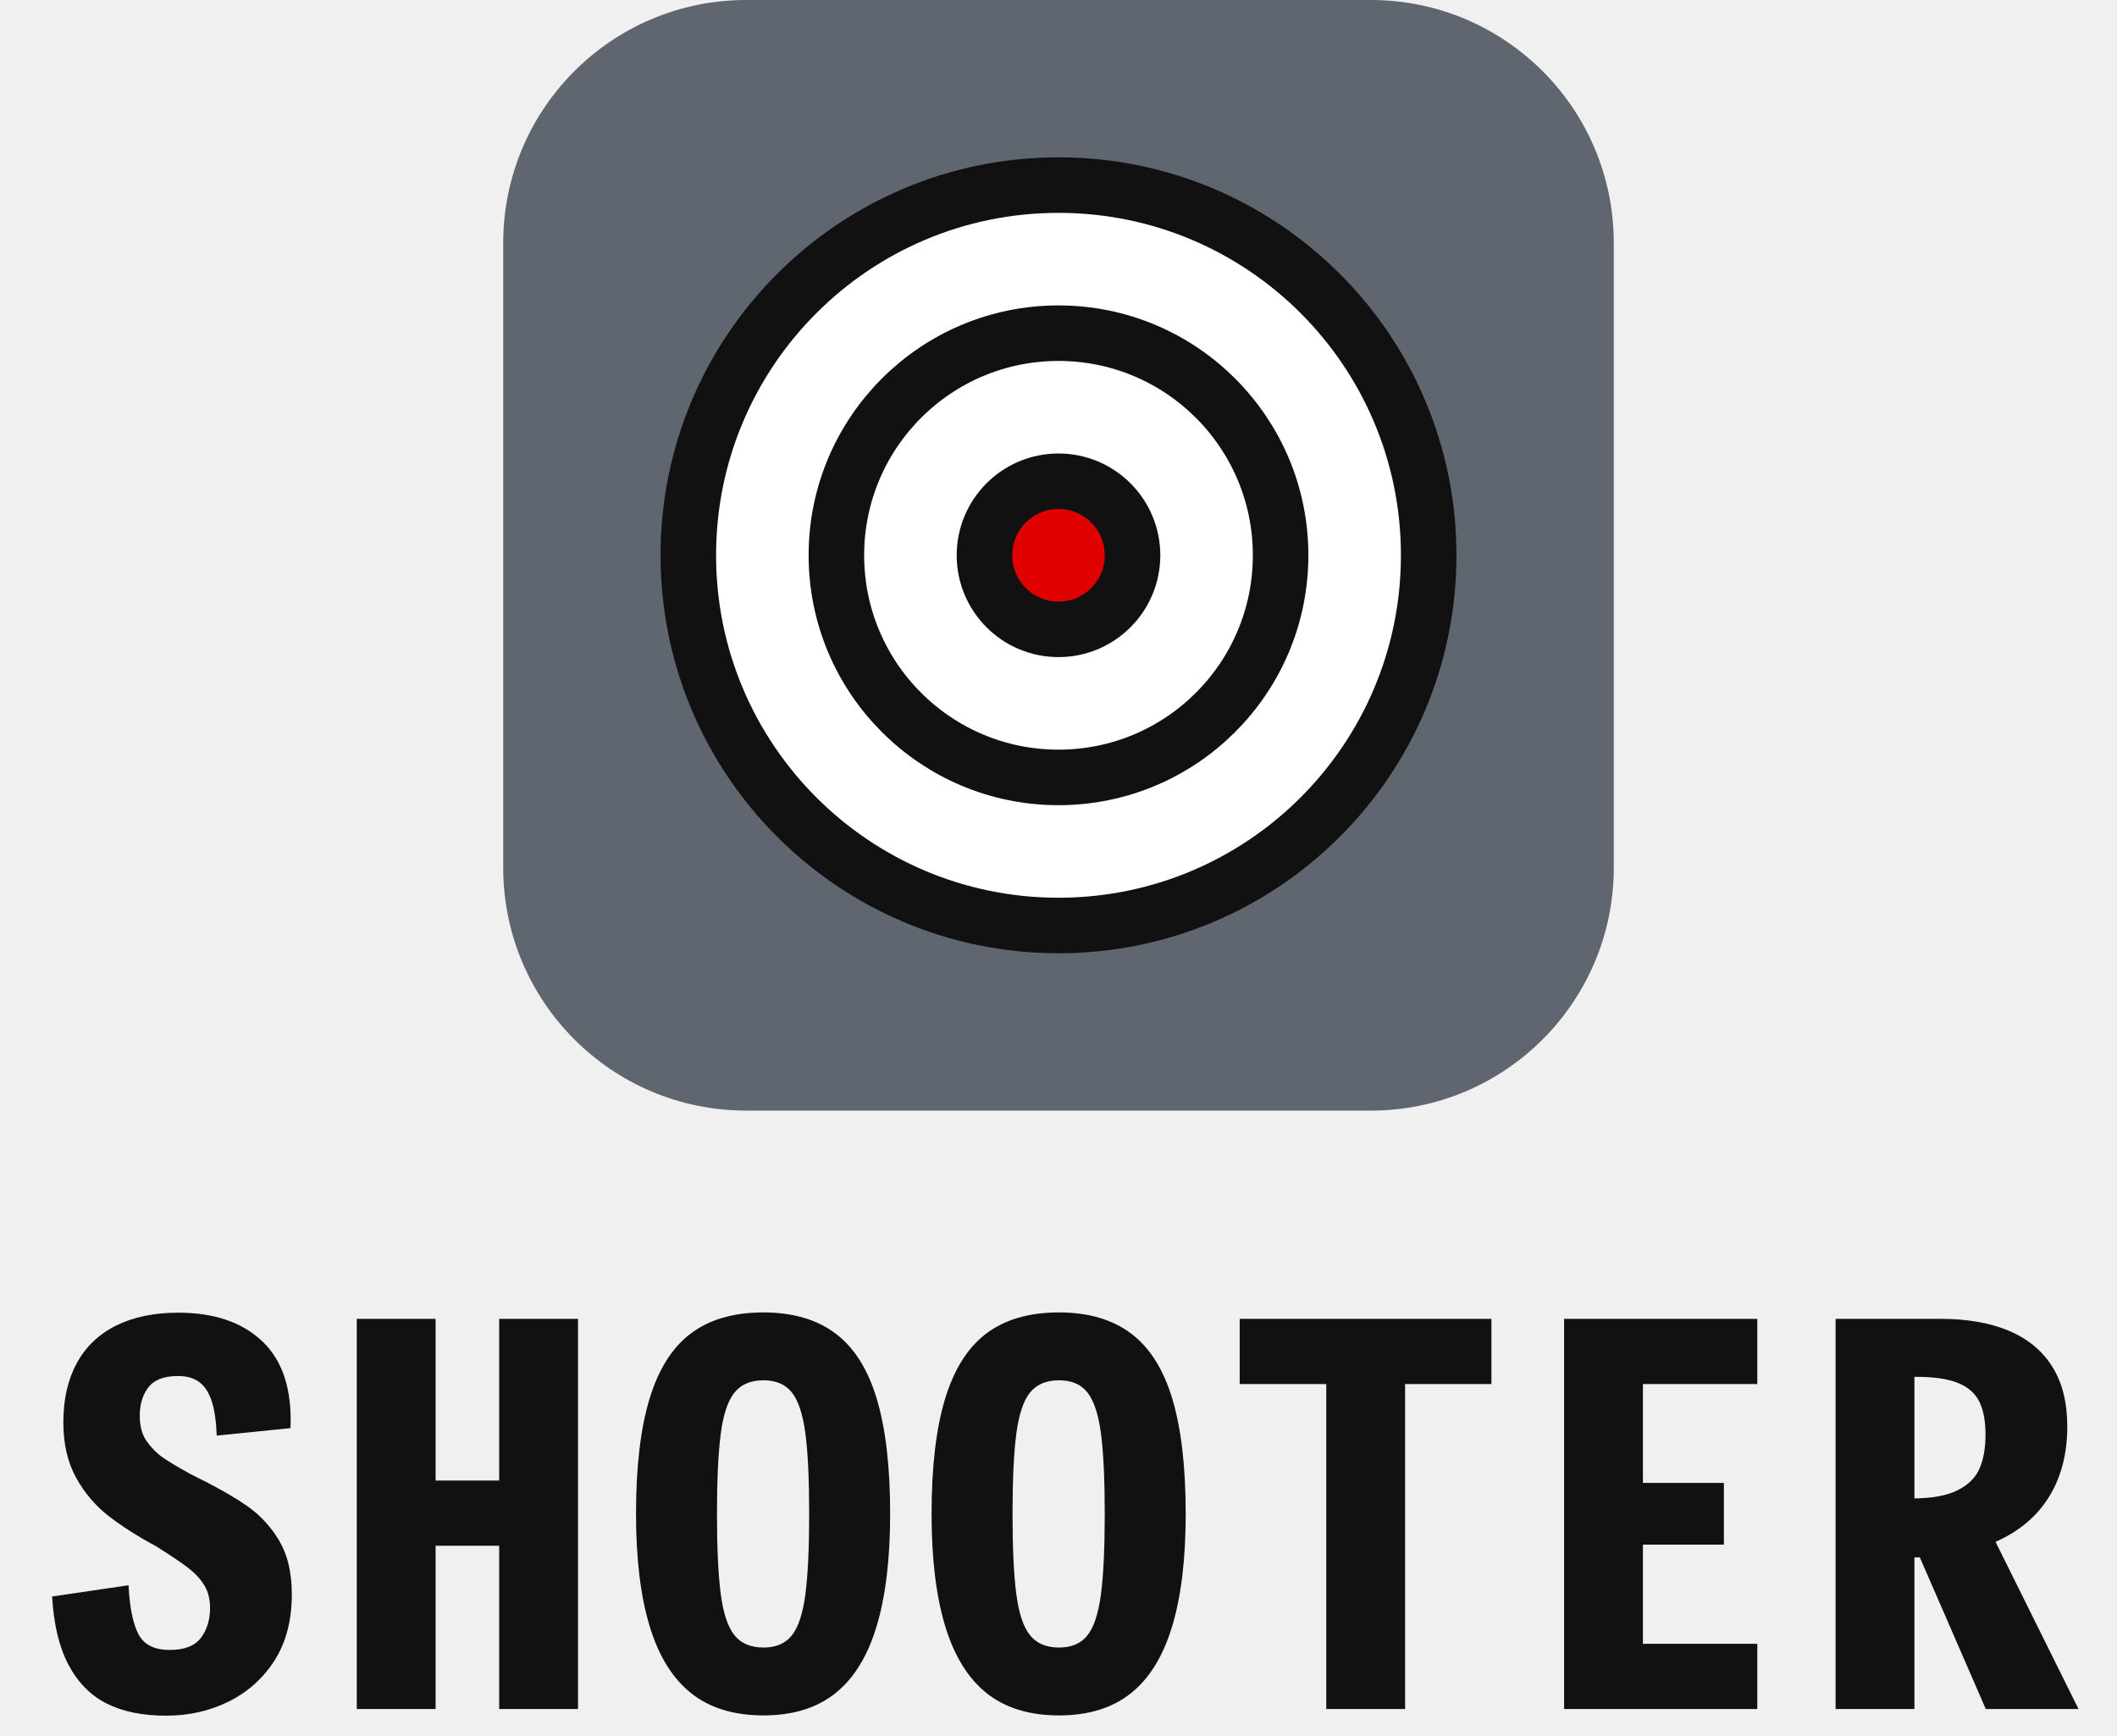
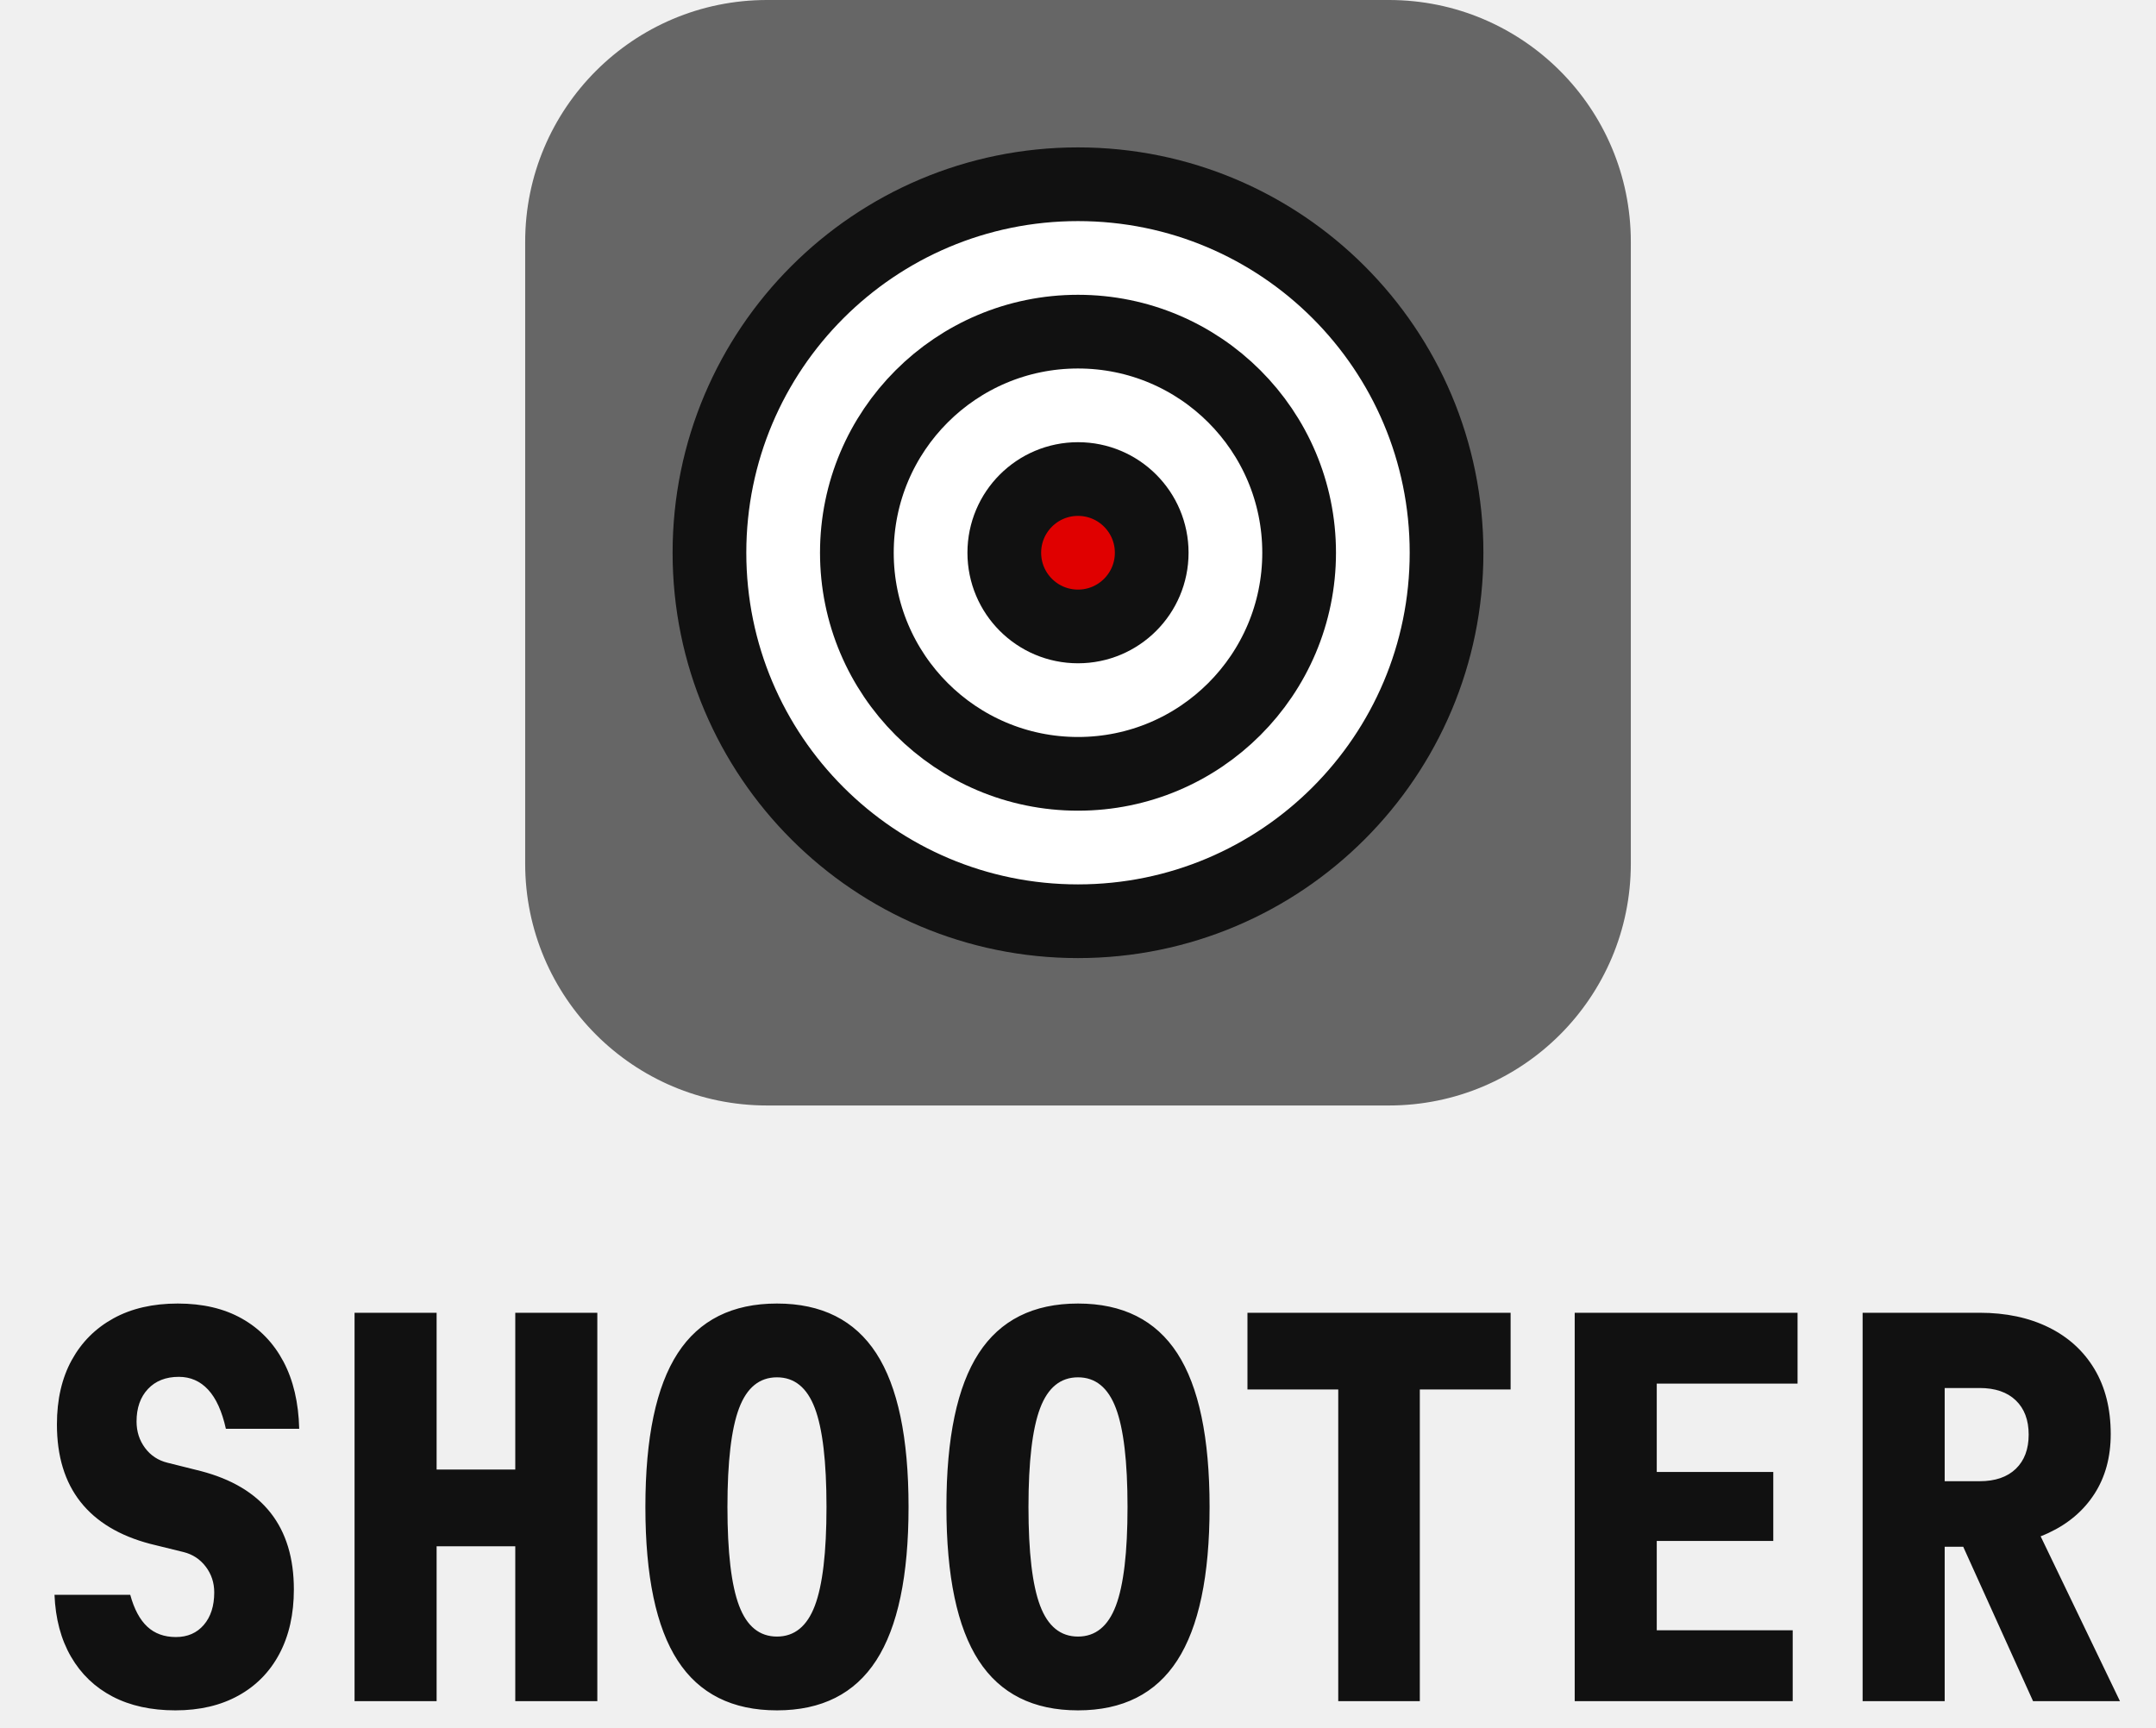
- <svg xmlns="http://www.w3.org/2000/svg" width="305" height="250" viewBox="0 0 305 250">
-   <rect x="72.5" width="160" height="160" rx="35" fill="#5f6670" />
-   <g transform="translate(88.500 16.000) scale(5.33333)" fill="none" stroke="none" stroke-width="1.5" stroke-linecap="round" stroke-linejoin="round">
+ <svg xmlns="http://www.w3.org/2000/svg" width="312" height="250" viewBox="0 0 312 250">
+   <rect x="76.0" width="160" height="160" rx="35" fill="#666666" />
+   <g transform="translate(92.000 16.000) scale(5.33333)" fill="none" stroke="none" stroke-width="2" stroke-linecap="round" stroke-linejoin="round">
    <circle cx="12" cy="12" r="10" fill="#ffffff" stroke="#111111" />
    <circle cx="12" cy="12" r="6" fill="none" stroke="#111111" />
    <circle cx="12" cy="12" r="2" fill="#e00000" stroke="#111111" />
  </g>
-   <path fill="#111111" d="M25.643 198.239Q22.64 198.239 21.388 199.856Q20.137 201.473 20.137 203.976Q20.137 206.247 21.157 207.672Q22.178 209.096 23.487 210.001Q24.796 210.906 27.452 212.369Q32.65 214.91 35.556 216.931Q38.463 218.952 40.253 222.013Q42.044 225.074 42.044 229.694Q42.044 235.315 39.56 239.203Q37.077 243.091 32.958 245.132Q28.838 247.173 23.949 247.173Q18.867 247.173 15.402 245.44Q11.937 243.708 9.896 239.896Q7.856 236.085 7.509 230.002L18.52 228.385Q18.751 233.082 19.925 235.392Q21.1 237.702 24.449 237.702Q27.645 237.702 28.954 235.95Q30.263 234.198 30.263 231.657Q30.263 229.77 29.454 228.423Q28.646 227.076 27.163 225.921Q25.681 224.766 22.486 222.764Q18.482 220.608 15.633 218.394Q12.784 216.18 10.955 212.869Q9.126 209.558 9.126 204.9Q9.126 199.933 11.07 196.372Q13.015 192.811 16.749 190.963Q20.484 189.115 25.681 189.115Q33.497 189.115 37.847 193.292Q42.198 197.469 41.851 205.747L31.225 206.825Q31.11 203.706 30.494 201.839Q29.878 199.971 28.703 199.105Q27.529 198.239 25.643 198.239Z M51.399 246.21V190.0H62.757V246.21ZM71.919 246.21V190.0H83.277V246.21ZM56.404 213.293H78.156V222.687H56.404Z M109.996 247.134Q103.605 247.134 99.582 243.939Q95.558 240.743 93.595 234.275Q91.632 227.807 91.632 218.105Q91.632 207.941 93.576 201.531Q95.52 195.12 99.543 192.098Q103.566 189.076 109.996 189.076Q116.31 189.076 120.352 192.098Q124.395 195.12 126.32 201.531Q128.245 207.941 128.245 218.105Q128.245 227.807 126.301 234.275Q124.356 240.743 120.352 243.939Q116.349 247.134 109.996 247.134ZM109.996 198.855Q107.224 198.855 105.799 200.645Q104.375 202.436 103.836 206.594Q103.297 210.752 103.297 218.105Q103.297 225.459 103.836 229.617Q104.375 233.775 105.799 235.565Q107.224 237.355 109.996 237.355Q112.73 237.355 114.115 235.565Q115.501 233.775 116.04 229.636Q116.579 225.497 116.579 218.105Q116.579 210.675 116.04 206.555Q115.501 202.436 114.115 200.645Q112.73 198.855 109.996 198.855Z M152.577 247.134Q146.186 247.134 142.163 243.939Q138.139 240.743 136.176 234.275Q134.213 227.807 134.213 218.105Q134.213 207.941 136.157 201.531Q138.101 195.12 142.124 192.098Q146.148 189.076 152.577 189.076Q158.891 189.076 162.933 192.098Q166.976 195.12 168.901 201.531Q170.826 207.941 170.826 218.105Q170.826 227.807 168.882 234.275Q166.938 240.743 162.933 243.939Q158.929 247.134 152.577 247.134ZM152.577 198.855Q149.805 198.855 148.38 200.645Q146.956 202.436 146.417 206.594Q145.878 210.752 145.878 218.105Q145.878 225.459 146.417 229.617Q146.956 233.775 148.38 235.565Q149.805 237.355 152.577 237.355Q155.31 237.355 156.697 235.565Q158.083 233.775 158.622 229.636Q159.161 225.497 159.161 218.105Q159.161 210.675 158.622 206.555Q158.083 202.436 156.697 200.645Q155.31 198.855 152.577 198.855Z M191.077 246.21V190.0H202.434V246.21ZM178.603 190.0H214.87V199.394H178.603Z M225.342 246.21V190.0H236.699V246.21ZM253.177 246.21H230.963V236.816H253.177ZM248.365 222.532H231.925V213.639H248.365ZM230.963 199.394V190.0H253.177V199.394Z M299.454 246.21H286.095L275.161 221.07L286.441 219.992ZM264.458 246.21V190.0H275.815V246.21ZM286.056 206.709Q286.056 203.591 285.094 201.8Q284.131 200.01 281.956 199.182Q279.781 198.355 276.085 198.355H270.541V190.0H279.55Q285.325 190.0 289.406 191.713Q293.487 193.427 295.662 196.872Q297.837 200.318 297.837 205.516Q297.837 211.329 295.258 215.564Q292.678 219.799 287.596 222.09Q282.514 224.381 275.315 224.381H271.157V215.872H275.507Q279.665 215.872 281.995 214.717Q284.324 213.562 285.19 211.579Q286.056 209.596 286.056 206.709Z" />
+   <path fill="#111111" d="M18.848 230.823Q19.691 233.914 21.307 235.425Q22.923 236.935 25.452 236.935Q27.982 236.935 29.492 235.179Q31.003 233.422 31.003 230.471Q31.003 228.363 29.773 226.747Q28.544 225.131 26.576 224.639L21.728 223.445Q15.053 221.688 11.646 217.367Q8.238 213.046 8.238 206.16Q8.238 200.75 10.381 196.851Q12.524 192.951 16.424 190.808Q20.323 188.665 25.733 188.665Q31.144 188.665 35.008 190.843Q38.872 193.021 41.015 197.061Q43.158 201.101 43.299 206.793H32.689Q31.846 202.999 30.125 201.137Q28.403 199.275 25.874 199.275Q23.063 199.275 21.412 201.031Q19.761 202.788 19.761 205.739Q19.761 207.917 20.991 209.568Q22.22 211.219 24.258 211.711L29.036 212.906Q35.781 214.662 39.153 218.948Q42.526 223.234 42.526 230.05Q42.526 235.39 40.453 239.324Q38.381 243.259 34.516 245.402Q30.652 247.545 25.382 247.545Q20.112 247.545 16.283 245.543Q12.454 243.54 10.276 239.781Q8.097 236.022 7.887 230.823Z M51.309 246.21V190.0H63.183V212.695H74.566V190.0H86.44V246.21H74.566V223.796H63.183V246.21Z M112.437 247.545Q102.741 247.545 98.069 240.343Q93.396 233.141 93.396 218.105Q93.396 203.069 98.069 195.867Q102.741 188.665 112.437 188.665Q122.133 188.665 126.806 195.867Q131.478 203.069 131.478 218.105Q131.478 233.071 126.806 240.308Q122.133 247.545 112.437 247.545ZM112.437 236.865Q116.231 236.865 117.918 232.403Q119.604 227.942 119.604 218.105Q119.604 208.268 117.918 203.807Q116.231 199.345 112.437 199.345Q108.643 199.345 106.957 203.807Q105.27 208.268 105.27 218.105Q105.27 227.942 106.957 232.403Q108.643 236.865 112.437 236.865Z M156 247.545Q146.304 247.545 141.631 240.343Q136.959 233.141 136.959 218.105Q136.959 203.069 141.631 195.867Q146.304 188.665 156 188.665Q165.696 188.665 170.369 195.867Q175.041 203.069 175.041 218.105Q175.041 233.071 170.369 240.308Q165.696 247.545 156 247.545ZM156 236.865Q159.794 236.865 161.48 232.403Q163.167 227.942 163.167 218.105Q163.167 208.268 161.48 203.807Q159.794 199.345 156 199.345Q152.206 199.345 150.52 203.807Q148.833 208.268 148.833 218.105Q148.833 227.942 150.52 232.403Q152.206 236.865 156 236.865Z M193.661 246.21V201.101H180.522V190.0H218.604V201.101H205.465V246.21Z M227.879 246.21V190.0H260.129V200.258H239.753V213.046H256.616V223.023H239.753V235.952H259.426V246.21Z M269.544 246.21V190.0H286.477Q292.169 190.0 296.455 192.108Q300.741 194.216 303.095 198.15Q305.448 202.085 305.448 207.566Q305.448 212.554 303.095 216.208Q300.741 219.862 296.455 221.864Q292.169 223.867 286.477 223.867H281.419V246.21ZM294.206 246.21 283.245 221.969H295.12L306.783 246.21ZM281.419 214.381H286.477Q289.85 214.381 291.712 212.589Q293.574 210.798 293.574 207.636Q293.574 204.474 291.712 202.682Q289.85 200.891 286.477 200.891H281.419Z" />
</svg>
